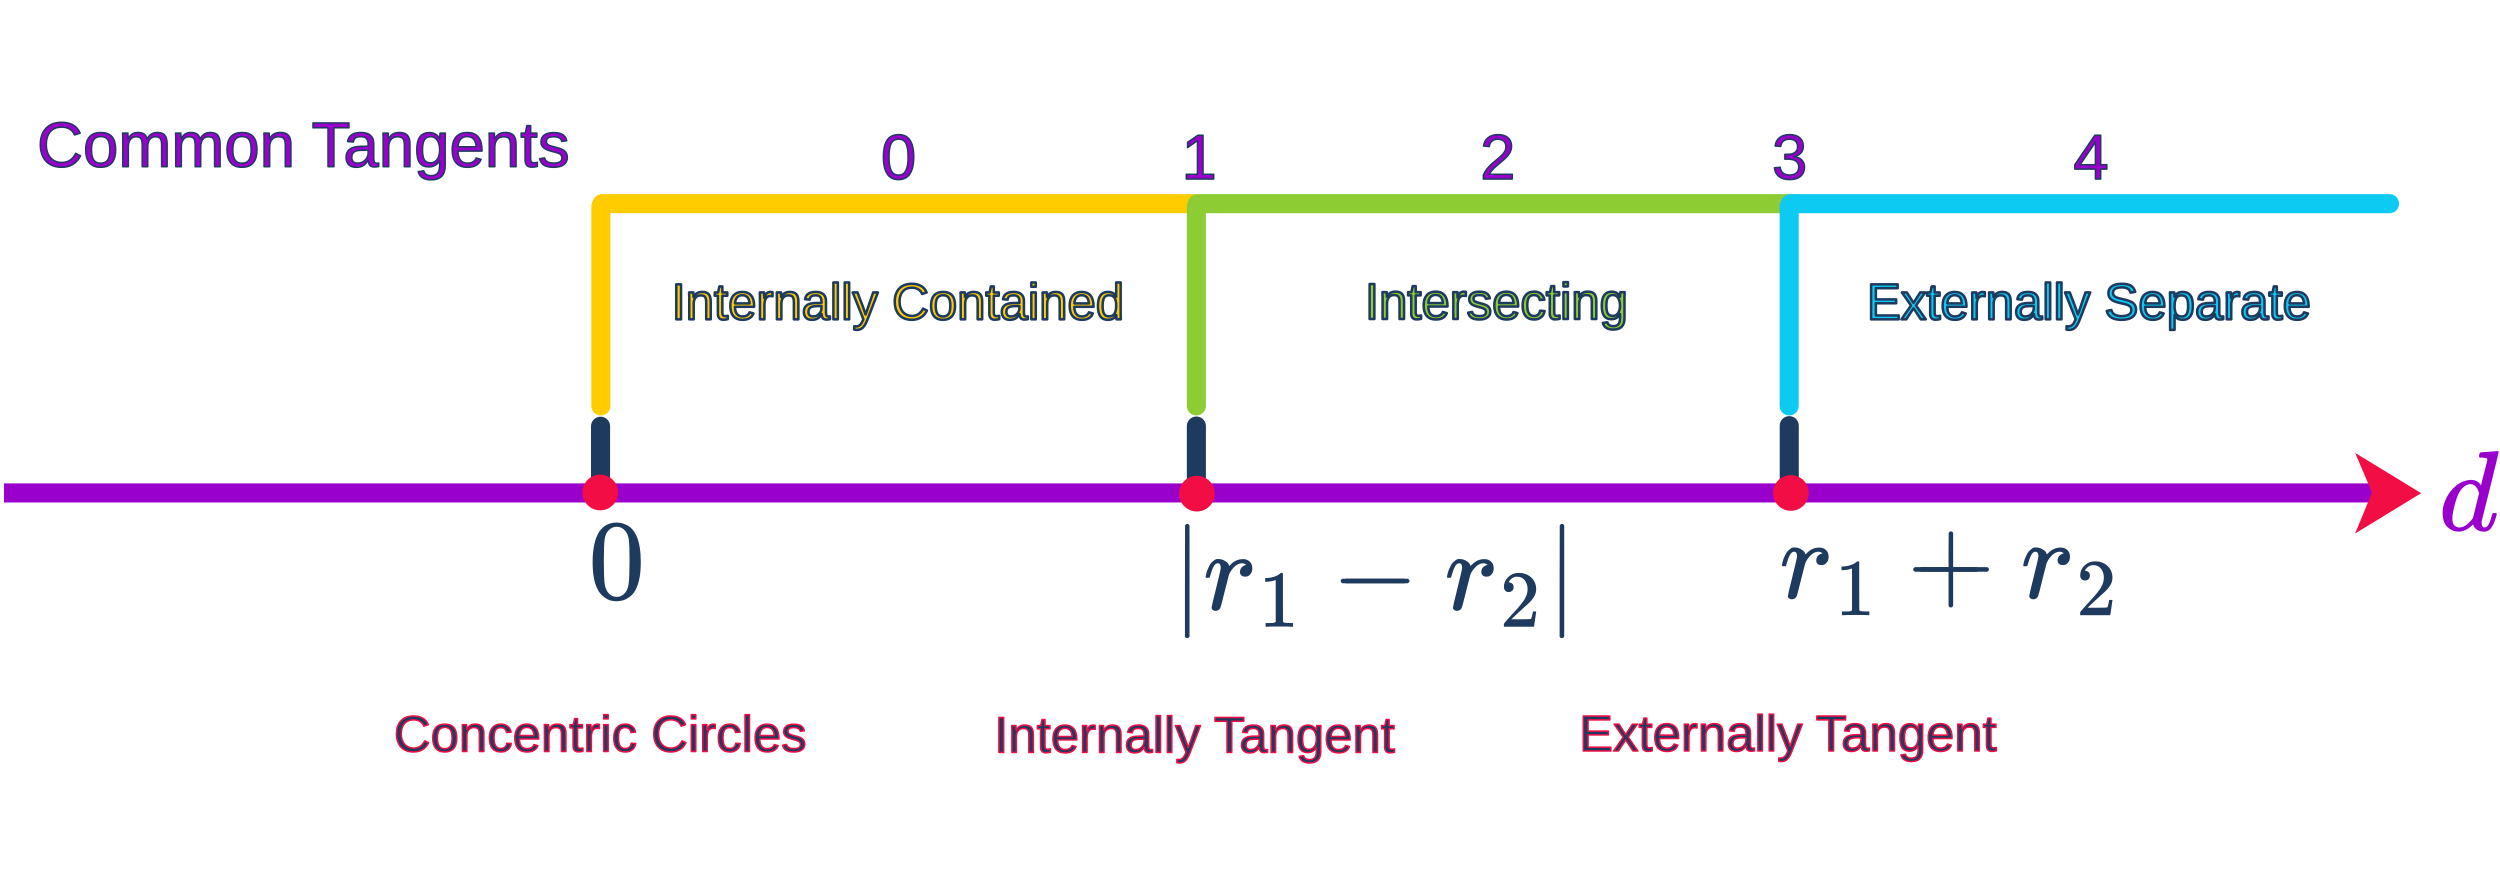
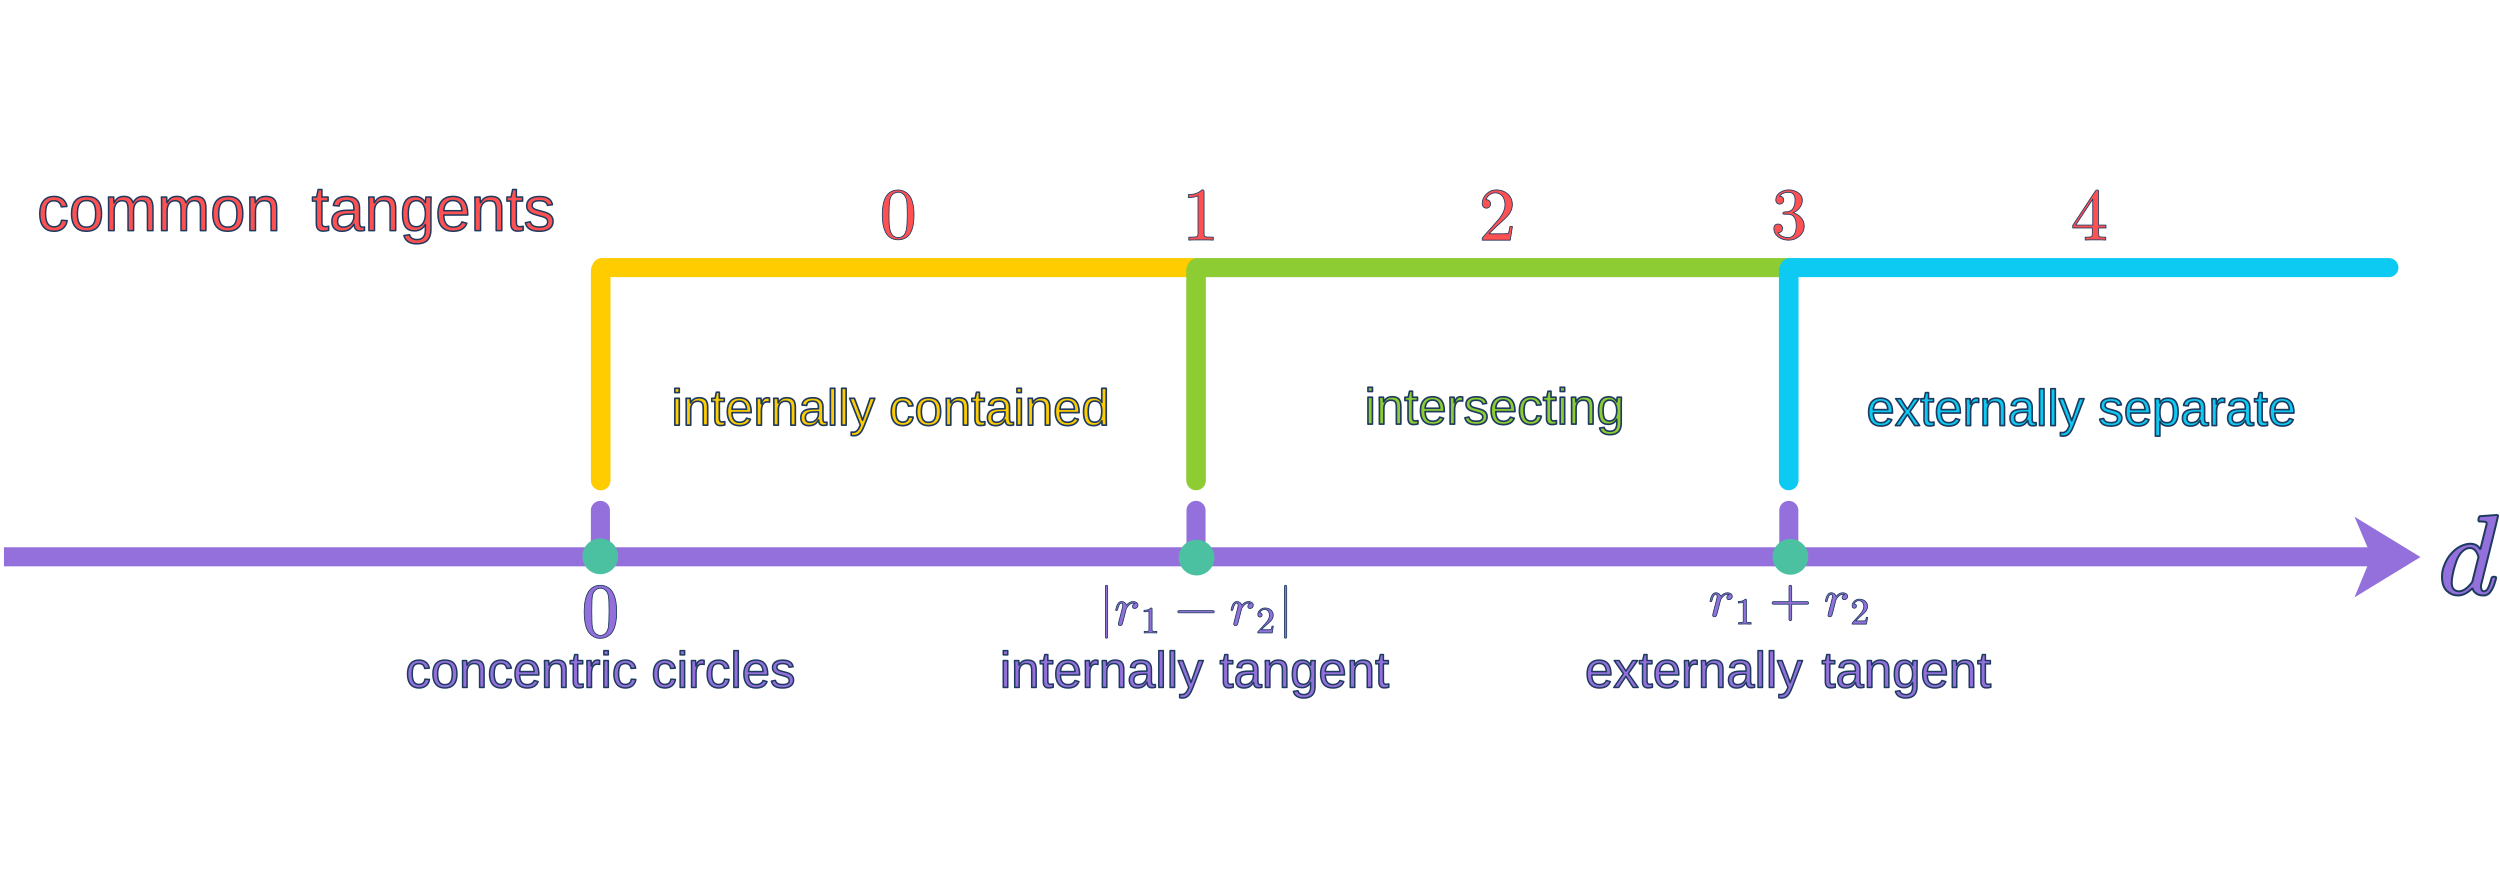
- <svg xmlns="http://www.w3.org/2000/svg" width="582" height="206" viewBox="0 0 1638 423" version="1.1" xml:space="preserve" style="fill-rule:evenodd;clip-rule:evenodd;stroke-linecap:round;stroke-linejoin:round;stroke-miterlimit:1.5;">
-   <path d="M1172.32,241.792l0,-41.285" style="fill:none;stroke:#1e3a5f;stroke-width:12.5px;" />
-   <path d="M783.864,242.052l0,-41.285" style="fill:none;stroke:#1e3a5f;stroke-width:12.5px;" />
-   <path d="M393.481,239.883l0,-38.995" style="fill:none;stroke:#1e3a5f;stroke-width:12.5px;" />
-   <path d="M-493.175,1390.42l783.852,-0" style="fill:none;stroke:#8dcc33;stroke-width:12.5px;" />
-   <path d="M394.396,55.07l388.434,-0" style="fill:none;stroke:#fc0;stroke-width:12.5px;" />
-   <path d="M783.865,187.56l-0,-130.717" style="fill:none;stroke:#8dcc33;stroke-width:12.5px;" />
-   <path d="M393.692,187.56l-0,-130.717" style="fill:none;stroke:#fc0;stroke-width:12.5px;" />
-   <path d="M665.735,1366.01l783.852,-0" style="fill:none;stroke:#8dcc33;stroke-width:12.5px;" />
-   <path d="M1174.83,244.581l380.314,0" style="fill:none;stroke:#90c;stroke-width:12.5px;stroke-linecap:square;" />
-   <path d="M789.67,244.581l380.314,0" style="fill:none;stroke:#90c;stroke-width:12.5px;stroke-linecap:square;" />
-   <path d="M397.78,244.581l380.314,0" style="fill:none;stroke:#90c;stroke-width:12.5px;stroke-linecap:square;" />
-   <path d="M8.839,244.581l380.314,0" style="fill:none;stroke:#90c;stroke-width:12.5px;stroke-linecap:square;" />
-   <path d="M1586.32,244.751l-43.243,26.406l11.056,-26.841l-11.056,-25.972l43.243,26.407Z" style="fill:#f20d44;" />
+ <svg xmlns="http://www.w3.org/2000/svg" width="582" height="206" viewBox="0 0 1240 255" version="1.1" xml:space="preserve" style="fill-rule:evenodd;clip-rule:evenodd;stroke-linejoin:round;stroke-miterlimit:2;">
  <g>
-     <path id="MJX-102-TEX-N-30" d="M392.561,270.05c2.798,-4.048 6.621,-6.071 11.467,-6.071c2.399,-0 4.797,0.649 7.195,1.948c2.399,1.3 4.347,3.598 5.846,6.896c1.849,4.147 2.774,9.843 2.774,17.088c-0,7.745 -1.075,13.666 -3.223,17.763c-1,2.098 -2.374,3.772 -4.122,5.021c-1.749,1.249 -3.273,2.024 -4.572,2.324c-1.299,0.299 -2.574,0.474 -3.823,0.524c-1.299,0 -2.598,-0.15 -3.897,-0.449c-1.299,-0.3 -2.823,-1.1 -4.572,-2.399c-1.749,-1.299 -3.123,-2.973 -4.122,-5.021c-2.149,-4.097 -3.223,-10.018 -3.223,-17.763c0,-8.694 1.424,-15.315 4.272,-19.861Zm16.864,-0.9c-1.499,-1.599 -3.273,-2.398 -5.322,-2.398c-2.098,-0 -3.897,0.799 -5.396,2.398c-1.249,1.299 -2.074,3.098 -2.473,5.396c-0.4,2.299 -0.6,7.096 -0.6,14.391c0,7.894 0.2,13.091 0.6,15.589c0.399,2.498 1.299,4.472 2.698,5.921c1.399,1.499 3.123,2.248 5.171,2.248c1.999,0 3.698,-0.749 5.097,-2.248c1.449,-1.499 2.348,-3.598 2.698,-6.296c0.35,-2.698 0.55,-7.77 0.6,-15.214c-0,-7.245 -0.2,-12.017 -0.6,-14.316c-0.4,-2.298 -1.224,-4.122 -2.473,-5.471Z" style="fill:#1e3a5f;fill-rule:nonzero;" />
+     <path id="MJX-43-NCM-N-30" d="M445.463,26.969c5.268,0 7.883,-4.088 7.883,-12.264c0,-5.487 -1.195,-9.144 -3.549,-10.937c-1.307,-0.968 -2.765,-1.471 -4.296,-1.471c-5.268,0 -7.883,4.124 -7.883,12.408c-0,6.598 1.83,12.264 7.845,12.264m4.185,-19.579c0.261,1.255 0.373,3.55 0.373,6.885c0,3.299 -0.149,5.737 -0.411,7.315c-0.485,2.869 -1.868,4.303 -4.147,4.303c-0.859,0 -1.718,-0.322 -2.503,-0.932c-1.009,-0.825 -1.606,-2.51 -1.868,-5.092c-0.112,-0.897 -0.149,-2.761 -0.149,-5.594c-0,-3.12 0.112,-5.308 0.299,-6.491c0.336,-1.972 1.008,-3.227 2.054,-3.765c0.822,-0.431 1.532,-0.646 2.167,-0.646c2.429,0 3.774,1.901 4.185,4.017Z" style="fill:#ff5151;fill-rule:nonzero;stroke:#1e3a5f;stroke-width:0.42px;" />
  </g>
+   <path id="MJX-231-NCM-N-31" d="M596.159,2.218c-1.534,1.572 -3.78,2.358 -6.737,2.358l0,1.459c1.947,0 3.556,-0.299 4.791,-0.898l-0,18.937c-0,0.674 -0.15,1.123 -0.487,1.31c-0.336,0.187 -1.272,0.3 -2.769,0.3l-1.31,-0l0,1.459c0.936,-0.075 2.957,-0.112 6.063,-0.112c3.106,-0 5.127,0.037 6.063,0.112l-0,-1.459l-1.31,-0c-1.534,-0 -2.47,-0.113 -2.769,-0.3c-0.3,-0.187 -0.487,-0.636 -0.487,-1.31l-0,-20.733c-0,-0.899 -0.075,-1.123 -1.048,-1.123Z" style="fill:#ff5151;fill-rule:nonzero;stroke:#1e3a5f;stroke-width:0.42px;" />
+   <path id="MJX-231-NCM-N-32" d="M742.183,2.236c-1.909,-0 -3.518,0.674 -4.903,2.021c-1.385,1.348 -2.096,2.92 -2.096,4.829c-0,1.272 0.936,2.208 2.096,2.208c1.123,0 2.059,-0.973 2.059,-2.096c-0,-1.235 -0.899,-2.096 -2.096,-2.096c-0.113,-0 -0.188,-0 -0.262,0.037c0.711,-1.834 2.358,-3.443 4.716,-3.443c3.069,-0 4.791,2.657 4.791,5.876c0,2.508 -1.273,5.203 -3.818,8.048l-7.037,7.936c-0.487,0.561 -0.449,0.524 -0.449,1.609l13.887,0l1.085,-6.738l-1.235,0c-0.299,1.909 -0.561,2.995 -0.786,3.332c-0.187,0.187 -1.31,0.262 -3.369,0.262l-6.251,-0l3.631,-3.556c2.545,-2.396 5.764,-4.978 6.85,-6.962c0.749,-1.31 1.123,-2.62 1.123,-3.931c-0,-4.416 -3.444,-7.336 -7.936,-7.336Z" style="fill:#ff5151;fill-rule:nonzero;stroke:#1e3a5f;stroke-width:0.42px;" />
+   <path id="MJX-231-NCM-N-33" d="M889.311,13.581c2.392,-0.906 4.638,-3.188 4.638,-6.268c-0,-1.557 -0.761,-2.826 -2.246,-3.804c-1.305,-0.833 -2.79,-1.268 -4.457,-1.268c-1.63,0 -3.043,0.435 -4.311,1.268c-1.413,0.942 -2.138,2.174 -2.138,3.732c0,1.196 0.798,2.029 1.957,2.029c1.159,-0 1.956,-0.833 1.956,-1.993c0,-1.195 -0.688,-1.848 -2.065,-1.92c0.942,-1.268 2.428,-1.92 4.456,-1.92c2.174,-0 3.261,1.268 3.261,3.84c0,1.522 -0.29,2.79 -0.833,3.841c-0.978,1.739 -2.319,2.065 -4.565,2.065c-0.435,0.072 -0.652,0.253 -0.652,0.579c-0,0.544 0.253,0.544 0.978,0.544l1.558,-0c2.717,-0 4.094,1.92 4.094,5.797c-0,3.079 -1.123,5.76 -3.877,5.76c-2.355,0 -4.094,-0.797 -5.144,-2.391c1.268,0.036 2.21,-0.906 2.21,-2.138c-0,-1.231 -0.906,-2.137 -2.138,-2.137c-1.413,-0 -2.138,0.724 -2.138,2.21c0,1.775 0.798,3.188 2.392,4.311c1.413,0.978 3.079,1.449 4.927,1.449c2.065,0 3.84,-0.688 5.398,-2.028c1.558,-1.341 2.319,-3.008 2.319,-5.036c-0,-3.406 -2.681,-5.761 -5.58,-6.522Z" style="fill:#ff5151;fill-rule:nonzero;stroke:#1e3a5f;stroke-width:0.42px;" />
+   <path id="MJX-231-NCM-N-34" d="M1040.17,2.279c-0.335,-0 -0.632,0.183 -0.855,0.513l-11.228,17.019l0,1.32l9.703,0l0,3.008c0,0.66 -0.148,1.1 -0.409,1.283c-0.26,0.184 -0.966,0.257 -2.193,0.257l-0.93,0l0,1.431c1.079,-0.074 2.789,-0.111 5.094,-0.111c2.305,0 4.015,0.037 5.093,0.111l-0,-1.431l-0.929,0c-1.227,0 -1.934,-0.073 -2.194,-0.257c-0.26,-0.183 -0.409,-0.623 -0.409,-1.283l0,-3.008l3.644,0l-0,-1.43l-3.644,-0l0,-16.799c0,-0.367 -0.26,-0.623 -0.743,-0.623m-2.157,4.548l0,12.874l-8.476,-0l8.476,-12.874Z" style="fill:#ff5151;fill-rule:nonzero;stroke:#1e3a5f;stroke-width:0.42px;" />
+   <path d="M297.795,180.656l0,-19.455" style="fill:none;stroke:#9370db;stroke-width:9.46px;stroke-linecap:round;stroke-miterlimit:1.5;" />
+   <path d="M593.223,180.656l0,-19.455" style="fill:none;stroke:#9370db;stroke-width:9.46px;stroke-linecap:round;stroke-miterlimit:1.5;" />
+   <path d="M887.242,180.656l0,-19.455" style="fill:none;stroke:#9370db;stroke-width:9.46px;stroke-linecap:round;stroke-miterlimit:1.5;" />
+   <path d="M298.488,40.786l293.975,-0" style="fill:none;stroke:#fc0;stroke-width:9.46px;stroke-linecap:round;stroke-miterlimit:1.5;" />
+   <path d="M593.247,146.359l-0,-104.231" style="fill:none;stroke:#8dcc33;stroke-width:9.72px;stroke-linecap:round;stroke-miterlimit:1.5;" />
+   <path d="M297.955,146.392l-0,-104.264" style="fill:none;stroke:#fc0;stroke-width:9.72px;stroke-linecap:round;stroke-miterlimit:1.5;" />
+   <path d="M889.138,184.212l287.83,-0" style="fill:none;stroke:#9370db;stroke-width:9.46px;stroke-linecap:square;stroke-miterlimit:1.5;" />
+   <path d="M597.64,184.212l287.83,-0" style="fill:none;stroke:#9370db;stroke-width:9.46px;stroke-linecap:square;stroke-miterlimit:1.5;" />
+   <path d="M301.049,184.212l287.83,-0" style="fill:none;stroke:#9370db;stroke-width:9.46px;stroke-linecap:square;stroke-miterlimit:1.5;" />
+   <path d="M6.689,184.212l287.831,-0" style="fill:none;stroke:#9370db;stroke-width:9.46px;stroke-linecap:square;stroke-miterlimit:1.5;" />
+   <path d="M1200.56,184.341l-32.728,19.984l8.368,-20.314l-8.368,-19.656l32.728,19.986Z" style="fill:#9370db;" />
+   <path id="MJX-102-TEX-N-30" d="M291.935,201.462c1.427,-2.064 3.377,-3.096 5.849,-3.096c1.224,-0 2.447,0.331 3.67,0.993c1.224,0.663 2.217,1.836 2.982,3.518c0.943,2.115 1.415,5.021 1.415,8.716c0,3.951 -0.548,6.971 -1.644,9.061c-0.51,1.07 -1.211,1.924 -2.103,2.561c-0.892,0.637 -1.669,1.033 -2.332,1.186c-0.662,0.152 -1.313,0.241 -1.95,0.267c-0.662,-0 -1.325,-0.077 -1.988,-0.229c-0.662,-0.153 -1.44,-0.561 -2.332,-1.224c-0.892,-0.662 -1.593,-1.516 -2.102,-2.561c-1.096,-2.09 -1.644,-5.11 -1.644,-9.061c-0,-4.434 0.726,-7.812 2.179,-10.131Zm8.602,-0.459c-0.765,-0.815 -1.67,-1.223 -2.715,-1.223c-1.07,0 -1.988,0.408 -2.752,1.223c-0.637,0.663 -1.058,1.581 -1.262,2.753c-0.204,1.172 -0.306,3.619 -0.306,7.34c0,4.027 0.102,6.678 0.306,7.952c0.204,1.274 0.663,2.281 1.377,3.02c0.713,0.765 1.593,1.147 2.637,1.147c1.02,0 1.887,-0.382 2.6,-1.147c0.739,-0.764 1.198,-1.835 1.376,-3.211c0.179,-1.376 0.281,-3.963 0.306,-7.761c0,-3.695 -0.102,-6.129 -0.306,-7.302c-0.204,-1.172 -0.624,-2.103 -1.261,-2.791Z" style="fill:#9370db;fill-rule:nonzero;stroke:#1e3a5f;stroke-width:0.42px;" />
  <g>
    <g>
      <g>
-         <path id="MJX-102-TEX-N-7C" d="M778.024,339.719l-0.299,0c-0.6,0 -1.05,-0.349 -1.349,-1.049l-0,-36.425l0.074,-36.425c0.5,-0.649 0.975,-0.974 1.424,-0.974c0.65,-0 1.15,0.375 1.499,1.124l0,72.7c-0.399,0.7 -0.849,1.049 -1.349,1.049Z" style="fill:#1e3a5f;fill-rule:nonzero;" />
-       </g>
-     </g>
-     <g>
-       <g>
-         <path id="MJX-102-TEX-I-1D45F" d="M789.866,299.51c0.05,-0.15 0.1,-0.35 0.15,-0.6c0.05,-0.25 0.175,-0.799 0.375,-1.649c0.2,-0.849 0.45,-1.624 0.749,-2.323c0.3,-0.7 0.675,-1.524 1.125,-2.474c0.449,-0.949 0.949,-1.698 1.499,-2.248c0.549,-0.55 1.199,-1.099 1.948,-1.649c0.75,-0.549 1.574,-0.774 2.473,-0.674c1.45,-0 2.724,0.299 3.823,0.899c1.099,0.6 1.874,1.149 2.323,1.649c0.45,0.5 0.725,0.999 0.825,1.499c0.1,0.3 0.175,0.45 0.225,0.45c0.05,-0 0.249,-0.175 0.599,-0.525c2.398,-2.598 5.172,-3.897 8.319,-3.897l0.225,-0c2.399,-0 4.197,1.024 5.397,3.072c0.399,0.95 0.599,1.874 0.599,2.774c0,1.499 -0.325,2.698 -0.974,3.597c-0.65,0.899 -1.299,1.474 -1.949,1.724c-0.649,0.25 -1.274,0.35 -1.874,0.3c-0.999,-0 -1.798,-0.275 -2.398,-0.825c-0.6,-0.549 -0.899,-1.274 -0.899,-2.173c-0,-2.399 1.399,-3.998 4.197,-4.797c-1.099,-0.65 -1.999,-0.974 -2.698,-0.974c-2.798,-0 -5.372,1.848 -7.72,5.546c-0.5,0.799 -0.874,1.624 -1.124,2.473c-0.25,0.85 -1.099,4.172 -2.548,9.968c-1.699,6.996 -2.674,10.718 -2.923,11.168c-0.65,1.349 -1.724,2.023 -3.223,2.023c-0.65,0 -1.174,-0.15 -1.574,-0.449c-0.4,-0.3 -0.675,-0.6 -0.825,-0.9c-0.15,-0.3 -0.199,-0.549 -0.15,-0.749c0,-0.65 1,-4.947 2.998,-12.891c1.999,-7.945 2.998,-12.367 2.998,-13.266c0,-1.949 -0.649,-2.923 -1.948,-2.923c-1.05,-0 -1.949,0.699 -2.698,2.098c-0.75,1.399 -1.35,2.923 -1.799,4.572c-0.45,1.649 -0.725,2.548 -0.825,2.698c-0.1,0.1 -0.499,0.15 -1.199,0.15l-1.049,0c-0.3,-0.3 -0.45,-0.524 -0.45,-0.674Z" style="fill:#1e3a5f;fill-rule:nonzero;" />
+         <path id="MJX-296-NCM-N-7C" d="M548.834,224.589c0.352,-0 0.542,-0.21 0.542,-0.63l-0,-24.978c-0,-0.419 -0.19,-0.629 -0.542,-0.629c-0.353,-0 -0.543,0.21 -0.543,0.629l0,24.978c0,0.42 0.19,0.63 0.543,0.63Z" style="fill:#9370db;fill-rule:nonzero;stroke:#1e3a5f;stroke-width:0.42px;" />
      </g>
      <g>
-         <path id="MJX-102-TEX-N-31" d="M835.854,301.635l-0.689,0.265c-0.494,0.176 -1.201,0.353 -2.119,0.53c-0.919,0.176 -1.943,0.3 -3.074,0.37l-1.007,0l0,-2.437l1.007,-0c1.66,-0.071 3.197,-0.336 4.61,-0.795c1.413,-0.459 2.402,-0.883 2.968,-1.272c0.565,-0.388 1.059,-0.777 1.483,-1.165c0.071,-0.106 0.283,-0.159 0.636,-0.159c0.318,-0 0.618,0.106 0.901,0.318l-0,15.843l0.053,15.897c0.247,0.247 0.459,0.406 0.636,0.477c0.176,0.07 0.6,0.141 1.271,0.212c0.672,0.07 1.767,0.106 3.286,0.106l1.377,-0l0,2.437l-0.582,0c-0.742,-0.106 -3.551,-0.159 -8.426,-0.159c-4.804,0 -7.577,0.053 -8.319,0.159l-0.636,0l0,-2.437l3.392,-0c0.565,-0 1.006,-0.018 1.324,-0.053c0.318,-0.036 0.601,-0.089 0.848,-0.159c0.247,-0.071 0.389,-0.106 0.424,-0.106c0.035,-0 0.141,-0.089 0.318,-0.265c0.177,-0.177 0.283,-0.248 0.318,-0.212l-0,-27.395Z" style="fill:#1e3a5f;fill-rule:nonzero;" />
-       </g>
-     </g>
-     <g>
-       <path id="MJX-102-TEX-N-2212" d="M881.669,300.784l40.691,-0c0.75,0.399 1.124,0.899 1.124,1.499c0,0.599 -0.374,1.099 -1.124,1.499l-40.956,-0c0.123,-0.928 0.208,-1.958 0.265,-2.998Z" style="fill:#1e3a5f;" />
-       <path id="MJX-102-TEX-N-22121" d="M920.22,300.784l-40.691,-0c-0.75,0.399 -1.125,0.899 -1.125,1.499c0,0.599 0.375,1.099 1.125,1.499l40.955,-0c-0.122,-0.928 -0.207,-1.958 -0.264,-2.998Z" style="fill:#1e3a5f;" />
-     </g>
-     <g>
-       <g>
-         <path id="MJX-102-TEX-I-1D45F1" d="M948.007,299.51c0.05,-0.15 0.1,-0.35 0.15,-0.6c0.05,-0.25 0.175,-0.799 0.375,-1.649c0.2,-0.849 0.45,-1.624 0.75,-2.323c0.299,-0.7 0.674,-1.524 1.124,-2.474c0.449,-0.949 0.949,-1.698 1.499,-2.248c0.549,-0.55 1.199,-1.099 1.948,-1.649c0.75,-0.549 1.574,-0.774 2.474,-0.674c1.449,-0 2.723,0.299 3.822,0.899c1.099,0.6 1.874,1.149 2.323,1.649c0.45,0.5 0.725,0.999 0.825,1.499c0.1,0.3 0.175,0.45 0.225,0.45c0.05,-0 0.25,-0.175 0.599,-0.525c2.399,-2.598 5.172,-3.897 8.32,-3.897l0.224,-0c2.399,-0 4.198,1.024 5.397,3.072c0.399,0.95 0.599,1.874 0.599,2.774c0,1.499 -0.324,2.698 -0.974,3.597c-0.65,0.899 -1.299,1.474 -1.949,1.724c-0.649,0.25 -1.274,0.35 -1.873,0.3c-1,-0 -1.799,-0.275 -2.399,-0.825c-0.599,-0.549 -0.899,-1.274 -0.899,-2.173c-0,-2.399 1.399,-3.998 4.197,-4.797c-1.099,-0.65 -1.999,-0.974 -2.698,-0.974c-2.798,-0 -5.371,1.848 -7.72,5.546c-0.499,0.799 -0.874,1.624 -1.124,2.473c-0.25,0.85 -1.099,4.172 -2.548,9.968c-1.699,6.996 -2.673,10.718 -2.923,11.168c-0.65,1.349 -1.724,2.023 -3.223,2.023c-0.65,0 -1.174,-0.15 -1.574,-0.449c-0.4,-0.3 -0.674,-0.6 -0.824,-0.9c-0.15,-0.3 -0.2,-0.549 -0.15,-0.749c-0,-0.65 0.999,-4.947 2.998,-12.891c1.998,-7.945 2.998,-12.367 2.998,-13.266c-0,-1.949 -0.65,-2.923 -1.949,-2.923c-1.049,-0 -1.949,0.699 -2.698,2.098c-0.75,1.399 -1.349,2.923 -1.799,4.572c-0.45,1.649 -0.724,2.548 -0.824,2.698c-0.1,0.1 -0.5,0.15 -1.2,0.15l-1.049,0c-0.3,-0.3 -0.45,-0.524 -0.45,-0.674Z" style="fill:#1e3a5f;fill-rule:nonzero;" />
+         <g>
+           <g>
+             <path id="MJX-296-NCM-I-1D45F" d="M564.422,208.217c0,-1.102 -1.111,-1.784 -2.304,-1.784c-1.329,-0 -2.44,0.603 -3.362,1.836c-0.271,-1.023 -1.193,-1.836 -2.467,-1.836c-1.111,-0 -1.925,0.839 -2.494,2.545c-0.271,0.865 -0.407,1.364 -0.407,1.521c0,0.236 0.136,0.368 0.434,0.368c0.136,-0 0.217,-0.027 0.298,-0.079c0.136,-0.236 0.217,-0.42 0.244,-0.604c0.488,-1.994 1.112,-2.991 1.844,-2.991c0.461,0 0.705,0.368 0.705,1.102c-0,0.341 -0.136,1.05 -0.407,2.126l-1.545,5.955c-0.082,0.341 -0.244,1.024 -0.244,1.155c-0,0.525 0.298,0.787 0.867,0.787c0.542,-0 0.895,-0.262 1.085,-0.787l0.515,-1.889c0.298,-1.128 0.488,-1.863 0.569,-2.204l0.84,-3.358c0.055,-0.21 0.272,-0.551 0.624,-1.05c0.732,-0.997 1.572,-1.837 2.901,-1.837c0.325,0 0.596,0.053 0.84,0.184c-0.813,0.236 -1.22,0.735 -1.22,1.443c0,0.682 0.38,1.023 1.112,1.023c0.894,0 1.572,-0.76 1.572,-1.626Z" style="fill:#9370db;fill-rule:nonzero;stroke:#1e3a5f;stroke-width:0.42px;" />
+           </g>
+           <g>
+             <path id="MJX-296-NCM-N-31" d="M570.879,209.611c-0.785,0.779 -1.935,1.168 -3.45,1.168l0,0.724c0.997,-0 1.821,-0.148 2.454,-0.445l-0,9.386c-0,0.334 -0.077,0.556 -0.249,0.649c-0.173,0.093 -0.652,0.148 -1.419,0.148l-0.671,0l0,0.724c0.48,-0.037 1.515,-0.056 3.105,-0.056c1.591,0 2.626,0.019 3.106,0.056l-0,-0.724l-0.671,0c-0.786,0 -1.265,-0.055 -1.419,-0.148c-0.153,-0.093 -0.249,-0.315 -0.249,-0.649l0,-10.277c0,-0.445 -0.038,-0.556 -0.537,-0.556Z" style="fill:#9370db;fill-rule:nonzero;stroke:#1e3a5f;stroke-width:0.42px;" />
+           </g>
+         </g>
+         <g>
+           <path id="MJX-296-NCM-N-2212" d="M601.612,210.945l-16.754,0c-0.434,0 -0.651,0.184 -0.651,0.525c0,0.341 0.217,0.525 0.651,0.525l16.754,-0c0.434,-0 0.651,-0.184 0.651,-0.525c-0,-0.315 -0.325,-0.525 -0.651,-0.525Z" style="fill:#9370db;fill-rule:nonzero;stroke:#1e3a5f;stroke-width:0.42px;" />
+         </g>
+         <g>
+           <g>
+             <path id="MJX-296-NCM-I-1D45F1" d="M621.625,208.217c0,-1.102 -1.111,-1.784 -2.304,-1.784c-1.329,-0 -2.44,0.603 -3.362,1.836c-0.271,-1.023 -1.193,-1.836 -2.467,-1.836c-1.111,-0 -1.925,0.839 -2.494,2.545c-0.271,0.865 -0.407,1.364 -0.407,1.521c0,0.236 0.136,0.368 0.434,0.368c0.136,-0 0.217,-0.027 0.298,-0.079c0.136,-0.236 0.217,-0.42 0.244,-0.604c0.488,-1.994 1.112,-2.991 1.844,-2.991c0.461,0 0.705,0.368 0.705,1.102c-0,0.341 -0.136,1.05 -0.407,2.126l-1.545,5.955c-0.082,0.341 -0.244,1.024 -0.244,1.155c-0,0.525 0.298,0.787 0.867,0.787c0.542,-0 0.895,-0.262 1.085,-0.787l0.515,-1.889c0.298,-1.128 0.488,-1.863 0.569,-2.204l0.84,-3.358c0.055,-0.21 0.272,-0.551 0.624,-1.05c0.732,-0.997 1.572,-1.837 2.901,-1.837c0.325,0 0.596,0.053 0.84,0.184c-0.813,0.236 -1.22,0.735 -1.22,1.443c0,0.682 0.38,1.023 1.112,1.023c0.894,0 1.572,-0.76 1.572,-1.626Z" style="fill:#9370db;fill-rule:nonzero;stroke:#1e3a5f;stroke-width:0.42px;" />
+           </g>
+           <g>
+             <path id="MJX-296-NCM-N-32" d="M627.469,209.611c-0.977,-0 -1.802,0.334 -2.511,1.002c-0.709,0.667 -1.073,1.446 -1.073,2.392c-0,0.631 0.479,1.095 1.073,1.095c0.575,-0 1.054,-0.482 1.054,-1.039c0,-0.612 -0.46,-1.039 -1.073,-1.039c-0.057,0 -0.096,0 -0.134,0.019c0.364,-0.909 1.207,-1.707 2.415,-1.707c1.572,0 2.453,1.317 2.453,2.913c0,1.242 -0.651,2.578 -1.955,3.988l-3.603,3.932c-0.249,0.278 -0.23,0.26 -0.23,0.798l7.111,-0l0.556,-3.339l-0.633,-0c-0.153,0.946 -0.287,1.484 -0.402,1.651c-0.096,0.093 -0.671,0.13 -1.725,0.13l-3.201,-0l1.859,-1.763c1.303,-1.187 2.952,-2.467 3.508,-3.45c0.383,-0.649 0.575,-1.298 0.575,-1.947c-0,-2.189 -1.764,-3.636 -4.064,-3.636Z" style="fill:#9370db;fill-rule:nonzero;stroke:#1e3a5f;stroke-width:0.42px;" />
+           </g>
+         </g>
      </g>
      <g>
-         <path id="MJX-102-TEX-N-32" d="M988.484,309.53c-0.953,0 -1.713,-0.318 -2.278,-0.954c-0.565,-0.636 -0.848,-1.413 -0.848,-2.331c-0,-2.508 0.936,-4.681 2.808,-6.518c1.873,-1.837 4.204,-2.755 6.995,-2.755c3.215,-0 5.899,0.989 8.054,2.967c2.155,1.978 3.25,4.539 3.285,7.683c0,1.519 -0.353,2.968 -1.059,4.345c-0.707,1.378 -1.555,2.579 -2.544,3.604c-0.989,1.024 -2.402,2.331 -4.239,3.921c-1.272,1.095 -3.038,2.72 -5.299,4.875l-3.126,2.967l4.027,0.053c5.546,0 8.496,-0.088 8.849,-0.265c0.247,-0.07 0.671,-1.642 1.272,-4.716l-0,-0.159l2.119,0l0,0.159c-0.035,0.106 -0.265,1.714 -0.688,4.822c-0.424,3.109 -0.689,4.734 -0.795,4.875l-0,0.159l-19.659,0l-0,-1.643c-0,-0.247 0.106,-0.512 0.318,-0.794c0.212,-0.283 0.742,-0.901 1.59,-1.855c1.024,-1.13 1.907,-2.12 2.649,-2.967c0.318,-0.354 0.918,-1.007 1.802,-1.961c0.883,-0.954 1.483,-1.607 1.801,-1.96c0.318,-0.354 0.83,-0.937 1.537,-1.749c0.706,-0.813 1.201,-1.413 1.484,-1.802c0.282,-0.388 0.688,-0.918 1.218,-1.589c0.53,-0.672 0.901,-1.237 1.113,-1.696c0.212,-0.459 0.477,-0.971 0.795,-1.537c0.318,-0.565 0.547,-1.13 0.689,-1.695c0.141,-0.566 0.265,-1.095 0.371,-1.59c0.106,-0.495 0.159,-1.077 0.159,-1.749c-0,-2.225 -0.601,-4.15 -1.802,-5.775c-1.201,-1.625 -2.914,-2.438 -5.14,-2.438c-1.166,0 -2.19,0.3 -3.073,0.901c-0.883,0.601 -1.502,1.183 -1.855,1.749c-0.353,0.565 -0.53,0.9 -0.53,1.006c0,0.036 0.089,0.053 0.265,0.053c0.636,0 1.29,0.248 1.961,0.742c0.671,0.495 1.007,1.307 1.007,2.438c-0,0.883 -0.283,1.625 -0.848,2.225c-0.565,0.601 -1.36,0.919 -2.385,0.954Z" style="fill:#1e3a5f;fill-rule:nonzero;" />
-       </g>
-     </g>
-     <g>
-       <g>
-         <path id="MJX-102-TEX-N-7C1" d="M1023.52,339.719l-0.299,0c-0.6,0 -1.05,-0.349 -1.349,-1.049l-0,-36.425l0.075,-36.425c0.499,-0.649 0.974,-0.974 1.424,-0.974c0.649,-0 1.149,0.375 1.499,1.124l-0,72.7c-0.4,0.7 -0.85,1.049 -1.35,1.049Z" style="fill:#1e3a5f;fill-rule:nonzero;" />
+         <path id="MJX-296-NCM-N-7C1" d="M637.637,224.589c0.352,-0 0.542,-0.21 0.542,-0.63l-0,-24.978c-0,-0.419 -0.19,-0.629 -0.542,-0.629c-0.353,-0 -0.543,0.21 -0.543,0.629l0,24.978c0,0.42 0.19,0.63 0.543,0.63Z" style="fill:#9370db;fill-rule:nonzero;stroke:#1e3a5f;stroke-width:0.42px;" />
      </g>
    </g>
  </g>
  <g>
    <g>
      <g>
-         <path id="MJX-102-TEX-I-1D45F2" d="M1167.45,291.939c0.05,-0.15 0.1,-0.35 0.15,-0.6c0.05,-0.25 0.175,-0.8 0.375,-1.649c0.199,-0.849 0.449,-1.624 0.749,-2.323c0.3,-0.7 0.675,-1.524 1.124,-2.474c0.45,-0.949 0.95,-1.698 1.499,-2.248c0.55,-0.55 1.199,-1.099 1.949,-1.649c0.749,-0.55 1.574,-0.774 2.473,-0.675c1.449,0 2.723,0.3 3.823,0.9c1.099,0.599 1.873,1.149 2.323,1.649c0.45,0.499 0.724,0.999 0.824,1.499c0.1,0.3 0.175,0.449 0.225,0.449c0.05,0 0.25,-0.174 0.6,-0.524c2.398,-2.598 5.171,-3.898 8.319,-3.898l0.225,0c2.398,0 4.197,1.025 5.396,3.073c0.4,0.95 0.6,1.874 0.6,2.773c-0,1.499 -0.325,2.699 -0.974,3.598c-0.65,0.899 -1.3,1.474 -1.949,1.724c-0.65,0.25 -1.274,0.35 -1.874,0.3c-0.999,-0 -1.799,-0.275 -2.398,-0.825c-0.6,-0.549 -0.9,-1.274 -0.9,-2.173c0,-2.399 1.399,-3.998 4.198,-4.797c-1.1,-0.65 -1.999,-0.974 -2.699,-0.974c-2.798,-0 -5.371,1.848 -7.719,5.546c-0.5,0.799 -0.875,1.624 -1.125,2.473c-0.249,0.849 -1.099,4.172 -2.548,9.968c-1.699,6.995 -2.673,10.718 -2.923,11.168c-0.649,1.349 -1.724,2.023 -3.223,2.023c-0.649,0 -1.174,-0.15 -1.573,-0.45c-0.4,-0.299 -0.675,-0.599 -0.825,-0.899c-0.15,-0.3 -0.2,-0.55 -0.15,-0.749c0,-0.65 1,-4.947 2.998,-12.892c1.999,-7.944 2.998,-12.366 2.998,-13.265c0,-1.949 -0.649,-2.923 -1.949,-2.923c-1.049,-0 -1.948,0.699 -2.698,2.098c-0.749,1.399 -1.349,2.923 -1.798,4.572c-0.45,1.649 -0.725,2.548 -0.825,2.698c-0.1,0.1 -0.5,0.15 -1.199,0.15l-1.049,0c-0.3,-0.3 -0.45,-0.525 -0.45,-0.674Z" style="fill:#1e3a5f;fill-rule:nonzero;" />
+         <path id="MJX-304-NCM-I-1D45F" d="M859.201,203.848c-0,-1.102 -1.112,-1.784 -2.305,-1.784c-1.328,-0 -2.439,0.603 -3.361,1.836c-0.271,-1.023 -1.193,-1.836 -2.467,-1.836c-1.112,-0 -1.925,0.839 -2.494,2.545c-0.271,0.865 -0.407,1.364 -0.407,1.521c0,0.237 0.136,0.368 0.434,0.368c0.135,-0 0.217,-0.027 0.298,-0.079c0.136,-0.236 0.217,-0.42 0.244,-0.603c0.488,-1.994 1.112,-2.991 1.844,-2.991c0.46,-0 0.704,0.367 0.704,1.102c0,0.341 -0.135,1.049 -0.406,2.125l-1.546,5.955c-0.081,0.341 -0.244,1.024 -0.244,1.155c0,0.524 0.299,0.787 0.868,0.787c0.542,-0 0.895,-0.263 1.084,-0.787l0.515,-1.889c0.299,-1.128 0.488,-1.863 0.57,-2.204l0.84,-3.358c0.054,-0.21 0.271,-0.551 0.624,-1.05c0.732,-0.997 1.572,-1.836 2.9,-1.836c0.326,-0 0.597,0.052 0.841,0.183c-0.813,0.236 -1.22,0.735 -1.22,1.443c-0,0.682 0.379,1.023 1.111,1.023c0.895,0 1.573,-0.76 1.573,-1.626Z" style="fill:#9370db;fill-rule:nonzero;stroke:#1e3a5f;stroke-width:0.42px;" />
      </g>
      <g>
-         <path id="MJX-102-TEX-N-311" d="M1213.44,294.064l-0.689,0.265c-0.495,0.176 -1.201,0.353 -2.12,0.529c-0.918,0.177 -1.943,0.301 -3.073,0.371l-1.007,0l0,-2.437l1.007,-0c1.66,-0.071 3.197,-0.336 4.61,-0.795c1.413,-0.459 2.402,-0.883 2.967,-1.272c0.565,-0.388 1.06,-0.777 1.484,-1.165c0.071,-0.106 0.283,-0.159 0.636,-0.159c0.318,-0 0.618,0.106 0.901,0.318l-0,15.843l0.053,15.897c0.247,0.247 0.459,0.406 0.635,0.477c0.177,0.07 0.601,0.141 1.272,0.212c0.671,0.07 1.766,0.106 3.285,0.106l1.378,-0l0,2.437l-0.583,-0c-0.742,-0.106 -3.55,-0.159 -8.425,-0.159c-4.804,0 -7.577,0.053 -8.319,0.159l-0.636,-0l0,-2.437l3.391,-0c0.566,-0 1.007,-0.018 1.325,-0.053c0.318,-0.036 0.601,-0.089 0.848,-0.159c0.247,-0.071 0.388,-0.106 0.424,-0.106c0.035,-0 0.141,-0.089 0.318,-0.265c0.176,-0.177 0.282,-0.248 0.318,-0.212l-0,-27.395Z" style="fill:#1e3a5f;fill-rule:nonzero;" />
+         <path id="MJX-304-NCM-N-31" d="M865.658,205.242c-0.786,0.779 -1.936,1.169 -3.45,1.169l-0,0.723c0.997,-0 1.821,-0.148 2.453,-0.445l0,9.386c0,0.333 -0.077,0.556 -0.249,0.649c-0.173,0.093 -0.652,0.148 -1.418,0.148l-0.671,0l-0,0.724c0.479,-0.037 1.514,-0.056 3.105,-0.056c1.591,-0 2.626,0.019 3.105,0.056l-0,-0.724l-0.671,0c-0.786,0 -1.265,-0.055 -1.418,-0.148c-0.154,-0.093 -0.25,-0.316 -0.25,-0.649l0,-10.277c0,-0.445 -0.038,-0.556 -0.536,-0.556Z" style="fill:#9370db;fill-rule:nonzero;stroke:#1e3a5f;stroke-width:0.42px;" />
      </g>
    </g>
    <g>
-       <path id="MJX-102-TEX-N-2B" d="M1258.41,293.213l18.289,-0l0,-11.243l0.075,-11.242c0.5,-0.649 0.975,-0.974 1.424,-0.974c0.65,-0 1.149,0.375 1.499,1.124l0,22.335l22.335,-0c0.749,0.399 1.124,0.899 1.124,1.499c0,0.599 -0.375,1.099 -1.124,1.499l-22.335,-0l0,22.334c-0.399,0.7 -0.849,1.049 -1.349,1.049l-0.3,0c-0.599,0 -1.049,-0.349 -1.349,-1.049l0,-22.334l-18.353,-0c0.058,-0.947 0.087,-1.966 0.064,-2.998Z" style="fill:#1e3a5f;" />
-       <path id="MJX-102-TEX-N-22122" d="M1295.34,293.213l-40.692,-0.002c-0.75,0.4 -1.124,0.899 -1.124,1.499c-0,0.6 0.374,1.099 1.124,1.499l40.955,-0c-0.122,-0.928 -0.205,-1.956 -0.263,-2.996Z" style="fill:#1e3a5f;" />
+       <path id="MJX-304-NCM-N-2B" d="M896.39,206.471l-7.726,0l-0,-7.477c-0,-0.42 -0.217,-0.63 -0.651,-0.63c-0.434,0 -0.651,0.21 -0.651,0.63l0,7.477l-7.726,0c-0.434,0 -0.651,0.21 -0.651,0.63c0,0.42 0.217,0.63 0.651,0.63l7.726,-0l0,7.477c0,0.42 0.217,0.63 0.651,0.63c0.434,-0 0.651,-0.21 0.651,-0.63l-0,-7.477l7.726,-0c0.434,-0 0.65,-0.21 0.65,-0.63c0,-0.341 -0.298,-0.63 -0.65,-0.63Z" style="fill:#9370db;fill-rule:nonzero;stroke:#1e3a5f;stroke-width:0.42px;" />
    </g>
    <g>
      <g>
-         <path id="MJX-102-TEX-I-1D45F3" d="M1325.59,291.939c0.05,-0.15 0.1,-0.35 0.15,-0.6c0.05,-0.25 0.174,-0.8 0.374,-1.649c0.2,-0.849 0.45,-1.624 0.75,-2.323c0.3,-0.7 0.674,-1.524 1.124,-2.474c0.45,-0.949 0.949,-1.698 1.499,-2.248c0.55,-0.55 1.199,-1.099 1.949,-1.649c0.749,-0.55 1.574,-0.774 2.473,-0.675c1.449,0 2.723,0.3 3.822,0.9c1.1,0.599 1.874,1.149 2.324,1.649c0.449,0.499 0.724,0.999 0.824,1.499c0.1,0.3 0.175,0.449 0.225,0.449c0.05,0 0.25,-0.174 0.6,-0.524c2.398,-2.598 5.171,-3.898 8.319,-3.898l0.225,0c2.398,0 4.197,1.025 5.396,3.073c0.4,0.95 0.6,1.874 0.6,2.773c-0,1.499 -0.325,2.699 -0.975,3.598c-0.649,0.899 -1.299,1.474 -1.948,1.724c-0.65,0.25 -1.275,0.35 -1.874,0.3c-0.999,-0 -1.799,-0.275 -2.398,-0.825c-0.6,-0.549 -0.9,-1.274 -0.9,-2.173c0,-2.399 1.399,-3.998 4.197,-4.797c-1.099,-0.65 -1.998,-0.974 -2.698,-0.974c-2.798,-0 -5.371,1.848 -7.72,5.546c-0.499,0.799 -0.874,1.624 -1.124,2.473c-0.25,0.849 -1.099,4.172 -2.548,9.968c-1.699,6.995 -2.673,10.718 -2.923,11.168c-0.65,1.349 -1.724,2.023 -3.223,2.023c-0.649,0 -1.174,-0.15 -1.574,-0.45c-0.399,-0.299 -0.674,-0.599 -0.824,-0.899c-0.15,-0.3 -0.2,-0.55 -0.15,-0.749c-0,-0.65 0.999,-4.947 2.998,-12.892c1.998,-7.944 2.998,-12.366 2.998,-13.265c-0,-1.949 -0.65,-2.923 -1.949,-2.923c-1.049,-0 -1.949,0.699 -2.698,2.098c-0.749,1.399 -1.349,2.923 -1.799,4.572c-0.449,1.649 -0.724,2.548 -0.824,2.698c-0.1,0.1 -0.5,0.15 -1.199,0.15l-1.05,0c-0.299,-0.3 -0.449,-0.525 -0.449,-0.674Z" style="fill:#1e3a5f;fill-rule:nonzero;" />
+         <path id="MJX-304-NCM-I-1D45F1" d="M916.402,203.848c0,-1.102 -1.111,-1.784 -2.304,-1.784c-1.329,-0 -2.44,0.603 -3.362,1.836c-0.271,-1.023 -1.193,-1.836 -2.467,-1.836c-1.111,-0 -1.924,0.839 -2.494,2.545c-0.271,0.865 -0.406,1.364 -0.406,1.521c-0,0.237 0.135,0.368 0.433,0.368c0.136,-0 0.217,-0.027 0.299,-0.079c0.135,-0.236 0.216,-0.42 0.244,-0.603c0.487,-1.994 1.111,-2.991 1.843,-2.991c0.461,-0 0.705,0.367 0.705,1.102c-0,0.341 -0.136,1.049 -0.407,2.125l-1.545,5.955c-0.081,0.341 -0.244,1.024 -0.244,1.155c-0,0.524 0.298,0.787 0.867,0.787c0.543,-0 0.895,-0.263 1.085,-0.787l0.515,-1.889c0.298,-1.128 0.488,-1.863 0.569,-2.204l0.841,-3.358c0.054,-0.21 0.271,-0.551 0.623,-1.05c0.732,-0.997 1.572,-1.836 2.901,-1.836c0.325,-0 0.596,0.052 0.84,0.183c-0.813,0.236 -1.22,0.735 -1.22,1.443c0,0.682 0.38,1.023 1.112,1.023c0.894,0 1.572,-0.76 1.572,-1.626Z" style="fill:#9370db;fill-rule:nonzero;stroke:#1e3a5f;stroke-width:0.42px;" />
      </g>
      <g>
-         <path id="MJX-102-TEX-N-321" d="M1366.06,301.959c-0.954,-0 -1.714,-0.318 -2.279,-0.954c-0.565,-0.636 -0.848,-1.413 -0.848,-2.331c0,-2.509 0.936,-4.681 2.809,-6.518c1.872,-1.837 4.203,-2.755 6.994,-2.755c3.215,-0 5.899,0.989 8.054,2.967c2.155,1.978 3.25,4.539 3.286,7.683c-0,1.519 -0.354,2.968 -1.06,4.345c-0.707,1.378 -1.554,2.579 -2.544,3.604c-0.989,1.024 -2.402,2.331 -4.239,3.921c-1.271,1.095 -3.038,2.72 -5.299,4.875l-3.126,2.967l4.027,0.053c5.546,0 8.496,-0.088 8.849,-0.265c0.248,-0.071 0.672,-1.643 1.272,-4.716l0,-0.159l2.12,0l-0,0.159c-0.036,0.106 -0.265,1.713 -0.689,4.822c-0.424,3.109 -0.689,4.734 -0.795,4.875l-0,0.159l-19.659,-0l0,-1.643c0,-0.247 0.106,-0.512 0.318,-0.794c0.212,-0.283 0.742,-0.901 1.59,-1.855c1.024,-1.131 1.907,-2.12 2.649,-2.967c0.318,-0.354 0.919,-1.007 1.802,-1.961c0.883,-0.954 1.484,-1.607 1.801,-1.961c0.318,-0.353 0.831,-0.936 1.537,-1.748c0.707,-0.813 1.201,-1.413 1.484,-1.802c0.282,-0.388 0.689,-0.918 1.219,-1.589c0.529,-0.672 0.9,-1.237 1.112,-1.696c0.212,-0.459 0.477,-0.972 0.795,-1.537c0.318,-0.565 0.548,-1.13 0.689,-1.695c0.141,-0.566 0.265,-1.096 0.371,-1.59c0.106,-0.495 0.159,-1.078 0.159,-1.749c-0,-2.225 -0.601,-4.15 -1.802,-5.775c-1.201,-1.625 -2.914,-2.438 -5.14,-2.438c-1.165,0 -2.19,0.3 -3.073,0.901c-0.883,0.6 -1.501,1.183 -1.855,1.748c-0.353,0.566 -0.529,0.901 -0.529,1.007c-0,0.036 0.088,0.053 0.264,0.053c0.636,0 1.29,0.248 1.961,0.742c0.671,0.495 1.007,1.307 1.007,2.438c-0,0.883 -0.283,1.625 -0.848,2.225c-0.565,0.601 -1.36,0.919 -2.384,0.954Z" style="fill:#1e3a5f;fill-rule:nonzero;" />
+         <path id="MJX-304-NCM-N-32" d="M922.246,205.242c-0.978,-0 -1.802,0.334 -2.511,1.002c-0.709,0.667 -1.073,1.446 -1.073,2.392c-0,0.631 0.479,1.095 1.073,1.095c0.575,-0 1.054,-0.482 1.054,-1.039c0,-0.612 -0.46,-1.039 -1.073,-1.039c-0.058,0 -0.096,0 -0.134,0.019c0.364,-0.909 1.207,-1.707 2.415,-1.707c1.571,0 2.453,1.317 2.453,2.913c0,1.242 -0.652,2.578 -1.955,3.988l-3.603,3.932c-0.249,0.278 -0.23,0.26 -0.23,0.798l7.111,-0l0.555,-3.339l-0.632,-0c-0.153,0.946 -0.288,1.484 -0.403,1.651c-0.095,0.092 -0.67,0.129 -1.725,0.129l-3.2,0l1.859,-1.762c1.303,-1.187 2.951,-2.467 3.507,-3.45c0.384,-0.649 0.575,-1.298 0.575,-1.947c0,-2.189 -1.763,-3.636 -4.063,-3.636Z" style="fill:#9370db;fill-rule:nonzero;stroke:#1e3a5f;stroke-width:0.42px;" />
      </g>
    </g>
  </g>
-   <g>
-     <path id="MJX-102-TEX-I-1D451" d="M1625.37,217.991c0.05,-0 1.849,-0.125 5.397,-0.375c3.547,-0.25 5.371,-0.4 5.471,-0.45c0.599,0 0.899,0.2 0.899,0.6c0,0.35 -1.823,7.894 -5.471,22.634c-3.647,14.74 -5.521,22.26 -5.621,22.56c-0.1,0.3 -0.125,0.674 -0.075,1.124c-0,2.099 0.699,3.148 2.099,3.148c0.449,-0.05 0.949,-0.275 1.498,-0.675c1.05,-0.999 2.074,-3.397 3.073,-7.195c0.3,-0.999 0.55,-1.524 0.75,-1.574c0.1,-0.05 0.35,-0.075 0.749,-0.075l0.6,0c0.749,0 1.124,0.2 1.124,0.6c0,0.25 -0.075,0.65 -0.225,1.199c-0.649,2.498 -1.399,4.522 -2.248,6.071c-0.85,1.549 -1.549,2.548 -2.099,2.998c-0.549,0.45 -1.249,0.849 -2.098,1.199c-0.4,0.1 -1,0.15 -1.799,0.15c-1.699,-0 -3.123,-0.375 -4.272,-1.124c-1.149,-0.75 -1.899,-1.524 -2.249,-2.324l-0.449,-1.124c-0.05,-0.05 -0.15,-0.025 -0.3,0.075c-0.1,0.1 -0.2,0.2 -0.3,0.3c-2.948,2.798 -5.946,4.197 -8.994,4.197c-2.748,-0 -5.171,-0.999 -7.27,-2.998c-2.098,-1.999 -3.147,-5.171 -3.147,-9.518c-0,-2.399 0.499,-4.847 1.499,-7.345c0.999,-2.499 2.198,-4.647 3.597,-6.446c2.348,-2.848 4.697,-4.822 7.045,-5.921c2.349,-1.099 4.472,-1.649 6.371,-1.649c2.798,0 4.896,1.05 6.295,3.148c0.25,0.3 0.375,0.4 0.375,0.3c0.05,-0.2 0.725,-2.923 2.024,-8.169c1.299,-5.247 1.998,-8.02 2.098,-8.32c0,-0.649 -0.174,-1.049 -0.524,-1.199c-0.35,-0.15 -1.324,-0.275 -2.923,-0.375l-1.574,0c-0.3,-0.299 -0.45,-0.499 -0.45,-0.599c0,-0.1 0.05,-0.575 0.15,-1.424c0.25,-0.95 0.575,-1.424 0.974,-1.424Zm-1.049,26.756c-1.149,-3.947 -3.023,-5.921 -5.621,-5.921c-1.749,0 -3.423,0.775 -5.022,2.324c-1.598,1.549 -2.848,3.572 -3.747,6.071c-1.449,3.947 -2.473,8.044 -3.073,12.291l0,0.825c0,0.399 -0.025,0.699 -0.075,0.899c0,2.248 0.45,3.797 1.349,4.647c0.9,0.849 1.974,1.299 3.223,1.349c2.698,-0 5.471,-1.799 8.319,-5.396l0.6,-0.825l4.047,-16.264Z" style="fill:#90c;fill-rule:nonzero;" />
-   </g>
-   <g transform="matrix(33.3333,0,0,33.3333,913.943,414.603)">
-     </g>
-   <text x="651.41px" y="414.603px" style="font-family:'ArialMT', 'Arial', sans-serif;font-size:33.333px;fill:#1e3a5f;stroke:#f20d44;stroke-width:1px;stroke-linecap:butt;stroke-miterlimit:2;">Internally <tspan x="795.323px 811.989px 830.528px " y="414.603px 414.603px 414.603px ">Tan</tspan>gent</text>
-   <g transform="matrix(33.3333,0,0,33.3333,1308.27,413.672)">
-     </g>
-   <text x="1034.64px" y="413.672px" style="font-family:'ArialMT', 'Arial', sans-serif;font-size:33.333px;fill:#1e3a5f;stroke:#f20d44;stroke-width:1px;stroke-linecap:butt;stroke-miterlimit:2;">Externally <tspan x="1189.65px 1206.32px 1224.86px " y="413.672px 413.672px 413.672px ">Tan</tspan>gent</text>
-   <g transform="matrix(33.3333,0,0,33.3333,528.5,413.997)">
-     </g>
-   <text x="258.057px" y="413.997px" style="font-family:'ArialMT', 'Arial', sans-serif;font-size:33.333px;fill:#1e3a5f;stroke:#f20d44;stroke-width:1px;stroke-linecap:butt;stroke-miterlimit:2;">Concentric Circles</text>
-   <g transform="matrix(33.3333,0,0,33.3333,736.505,130.828)">
-     </g>
-   <text x="440.021px" y="130.828px" style="font-family:'ArialMT', 'Arial', sans-serif;font-size:33.333px;fill:#fc0;stroke:#1e3a5f;stroke-width:1.67px;stroke-linecap:butt;stroke-miterlimit:2;">Internally Contained</text>
-   <g transform="matrix(33.3333,0,0,33.3333,1066.61,130.624)">
-     </g>
-   <text x="894.296px" y="130.624px" style="font-family:'ArialMT', 'Arial', sans-serif;font-size:33.333px;fill:#8dcc33;stroke:#1e3a5f;stroke-width:1.67px;stroke-linecap:butt;stroke-miterlimit:2;">Intersecting</text>
-   <g transform="matrix(33.3333,0,0,33.3333,1514.12,130.828)">
-     </g>
-   <text x="1223.22px" y="130.828px" style="font-family:'ArialMT', 'Arial', sans-serif;font-size:33.333px;fill:#0dcaf2;stroke:#1e3a5f;stroke-width:1.67px;stroke-linecap:butt;stroke-miterlimit:2;">Externally Separate</text>
-   <g transform="matrix(41.6667,0,0,41.6667,373.241,30.8345)">
-     </g>
-   <text x="24.283px" y="30.834px" style="font-family:'ArialMT', 'Arial', sans-serif;font-size:41.667px;fill:#90c;stroke:#1e3a5f;stroke-width:1px;stroke-linecap:butt;stroke-miterlimit:2;">Common <tspan x="204.133px 224.966px 248.139px " y="30.834px 30.834px 30.834px ">Tan</tspan>gents</text>
-   <g transform="matrix(41.6667,0,0,41.6667,600.331,38.8993)">
-     </g>
-   <text x="577.158px" y="38.899px" style="font-family:'ArialMT', 'Arial', sans-serif;font-size:41.667px;fill:#90c;stroke:#1e3a5f;stroke-width:1px;stroke-linecap:butt;stroke-miterlimit:2;">0</text>
-   <g transform="matrix(41.6667,0,0,41.6667,797.253,38.8993)">
-     </g>
-   <text x="774.08px" y="38.899px" style="font-family:'ArialMT', 'Arial', sans-serif;font-size:41.667px;fill:#90c;stroke:#1e3a5f;stroke-width:1px;stroke-linecap:butt;stroke-miterlimit:2;">1</text>
-   <g transform="matrix(41.6667,0,0,41.6667,992.948,38.8993)">
-     </g>
-   <text x="969.775px" y="38.899px" style="font-family:'ArialMT', 'Arial', sans-serif;font-size:41.667px;fill:#90c;stroke:#1e3a5f;stroke-width:1px;stroke-linecap:butt;stroke-miterlimit:2;">2</text>
-   <g transform="matrix(41.6667,0,0,41.6667,1184.15,38.8993)">
-     </g>
-   <text x="1160.98px" y="38.899px" style="font-family:'ArialMT', 'Arial', sans-serif;font-size:41.667px;fill:#90c;stroke:#1e3a5f;stroke-width:1px;stroke-linecap:butt;stroke-miterlimit:2;">3</text>
-   <g transform="matrix(41.6667,0,0,41.6667,1381.63,38.8993)">
-     </g>
-   <text x="1358.45px" y="38.899px" style="font-family:'ArialMT', 'Arial', sans-serif;font-size:41.667px;fill:#90c;stroke:#1e3a5f;stroke-width:1px;stroke-linecap:butt;stroke-miterlimit:2;">4</text>
-   <circle cx="393.274" cy="244.288" r="11.692" style="fill:#f20d44;" />
-   <circle cx="784.19" cy="245.047" r="11.692" style="fill:#f20d44;" />
-   <circle cx="1173.38" cy="244.592" r="11.692" style="fill:#f20d44;" />
-   <path d="M784.569,55.07l392.647,-0" style="fill:none;stroke:#8dcc33;stroke-width:12.5px;" />
-   <path d="M1172.97,55.07l392.647,-0" style="fill:none;stroke:#0dcaf2;stroke-width:12.5px;" />
-   <path d="M1172.27,187.56l0,-130.717" style="fill:none;stroke:#0dcaf2;stroke-width:12.5px;" />
+   <path id="MJX-102-TEX-I-1D451" d="M1230.12,164.088c0.038,-0 1.4,-0.095 4.085,-0.284c2.685,-0.189 4.065,-0.303 4.141,-0.34c0.453,-0 0.68,0.151 0.68,0.454c0,0.265 -1.38,5.974 -4.141,17.13c-2.76,11.155 -4.178,16.846 -4.254,17.074c-0.075,0.227 -0.094,0.51 -0.056,0.85c-0,1.589 0.529,2.383 1.588,2.383c0.34,-0.038 0.718,-0.208 1.134,-0.511c0.795,-0.756 1.57,-2.571 2.326,-5.446c0.227,-0.756 0.416,-1.153 0.567,-1.191c0.076,-0.038 0.265,-0.057 0.567,-0.057l0.454,0c0.567,0 0.851,0.152 0.851,0.455c-0,0.189 -0.057,0.492 -0.17,0.907c-0.492,1.891 -1.059,3.422 -1.702,4.595c-0.643,1.172 -1.172,1.928 -1.588,2.269c-0.416,0.34 -0.946,0.642 -1.588,0.907c-0.303,0.076 -0.757,0.114 -1.362,0.114c-1.286,-0 -2.363,-0.284 -3.233,-0.851c-0.869,-0.568 -1.437,-1.153 -1.702,-1.759l-0.34,-0.851c-0.038,-0.037 -0.113,-0.019 -0.227,0.057c-0.075,0.076 -0.151,0.152 -0.227,0.227c-2.231,2.118 -4.5,3.177 -6.807,3.177c-2.079,-0 -3.913,-0.756 -5.502,-2.269c-1.588,-1.513 -2.382,-3.914 -2.382,-7.204c0,-1.815 0.378,-3.668 1.135,-5.559c0.756,-1.891 1.663,-3.517 2.722,-4.878c1.777,-2.156 3.555,-3.65 5.332,-4.481c1.778,-0.832 3.385,-1.248 4.822,-1.248c2.117,-0 3.705,0.794 4.764,2.382c0.189,0.227 0.284,0.303 0.284,0.227c0.038,-0.151 0.548,-2.212 1.532,-6.182c0.983,-3.971 1.512,-6.07 1.587,-6.297c0,-0.491 -0.131,-0.794 -0.396,-0.907c-0.265,-0.114 -1.002,-0.209 -2.212,-0.284l-1.192,-0c-0.227,-0.227 -0.34,-0.378 -0.34,-0.454c-0,-0.075 0.038,-0.435 0.113,-1.077c0.19,-0.719 0.436,-1.078 0.737,-1.078Zm-0.793,20.25c-0.87,-2.988 -2.288,-4.482 -4.255,-4.482c-1.323,0 -2.59,0.587 -3.8,1.759c-1.21,1.173 -2.156,2.704 -2.836,4.595c-1.097,2.987 -1.872,6.088 -2.326,9.302l0,0.624c0,0.302 -0.019,0.529 -0.057,0.681c0,1.701 0.341,2.873 1.021,3.517c0.682,0.642 1.494,0.983 2.44,1.021c2.042,-0 4.14,-1.362 6.296,-4.084l0.454,-0.625l3.063,-12.308Z" style="fill:#9370db;fill-rule:nonzero;stroke:#1e3a5f;stroke-width:1px;" />
+   <text x="495.937px" y="249.032px" style="font-family:'ArialMT', 'Arial', sans-serif;font-size:25.227px;fill:#9370db;stroke:#1e3a5f;stroke-width:0.76px;">internally</text>
+   <text x="604.854px" y="249.032px" style="font-family:'ArialMT', 'Arial', sans-serif;font-size:25.227px;fill:#9370db;stroke:#1e3a5f;stroke-width:0.76px;">tangent</text>
+   <text x="786.134px" y="249.032px" style="font-family:'ArialMT', 'Arial', sans-serif;font-size:25.227px;fill:#9370db;stroke:#1e3a5f;stroke-width:0.76px;">externally</text>
+   <text x="903.449px" y="249.032px" style="font-family:'ArialMT', 'Arial', sans-serif;font-size:25.227px;fill:#9370db;stroke:#1e3a5f;stroke-width:0.76px;">tangent</text>
+   <text x="201.063px" y="249.033px" style="font-family:'ArialMT', 'Arial', sans-serif;font-size:25.227px;fill:#9370db;stroke:#1e3a5f;stroke-width:0.76px;">concentric circles</text>
+   <text x="333.018px" y="118.924px" style="font-family:'ArialMT', 'Arial', sans-serif;font-size:25.227px;fill:#fc0;stroke:#1e3a5f;stroke-width:0.83px;">internally contained</text>
+   <text x="676.823px" y="118.417px" style="font-family:'ArialMT', 'Arial', sans-serif;font-size:25.227px;fill:#8dcc33;stroke:#1e3a5f;stroke-width:0.83px;">intersecting</text>
+   <text x="925.76px" y="119.124px" style="font-family:'ArialMT', 'Arial', sans-serif;font-size:25.227px;fill:#0dcaf2;stroke:#1e3a5f;stroke-width:0.83px;">externally separate</text>
+   <text x="18.378px" y="22.443px" style="font-family:'ArialMT', 'Arial', sans-serif;font-size:31.535px;fill:#ff5151;stroke:#1e3a5f;stroke-width:0.76px;">common</text>
+   <text x="154.492px" y="22.443px" style="font-family:'ArialMT', 'Arial', sans-serif;font-size:31.535px;fill:#ff5151;stroke:#1e3a5f;stroke-width:0.76px;">tangents</text>
+   <path d="M593.779,40.786l297.164,-0" style="fill:none;stroke:#8dcc33;stroke-width:9.46px;stroke-linecap:round;stroke-miterlimit:1.5;" />
+   <path d="M887.73,40.786l297.164,-0" style="fill:none;stroke:#0dcaf2;stroke-width:9.46px;stroke-linecap:round;stroke-miterlimit:1.5;" />
+   <path d="M887.2,146.37l0,-104.242" style="fill:none;stroke:#0dcaf2;stroke-width:9.72px;stroke-linecap:round;stroke-miterlimit:1.5;" />
+   <circle cx="297.737" cy="184" r="8.858" style="fill:#4cc1a1;" />
+   <circle cx="593.523" cy="184.607" r="8.858" style="fill:#4cc1a1;" />
+   <circle cx="888.045" cy="184.249" r="8.858" style="fill:#4cc1a1;" />
</svg>
